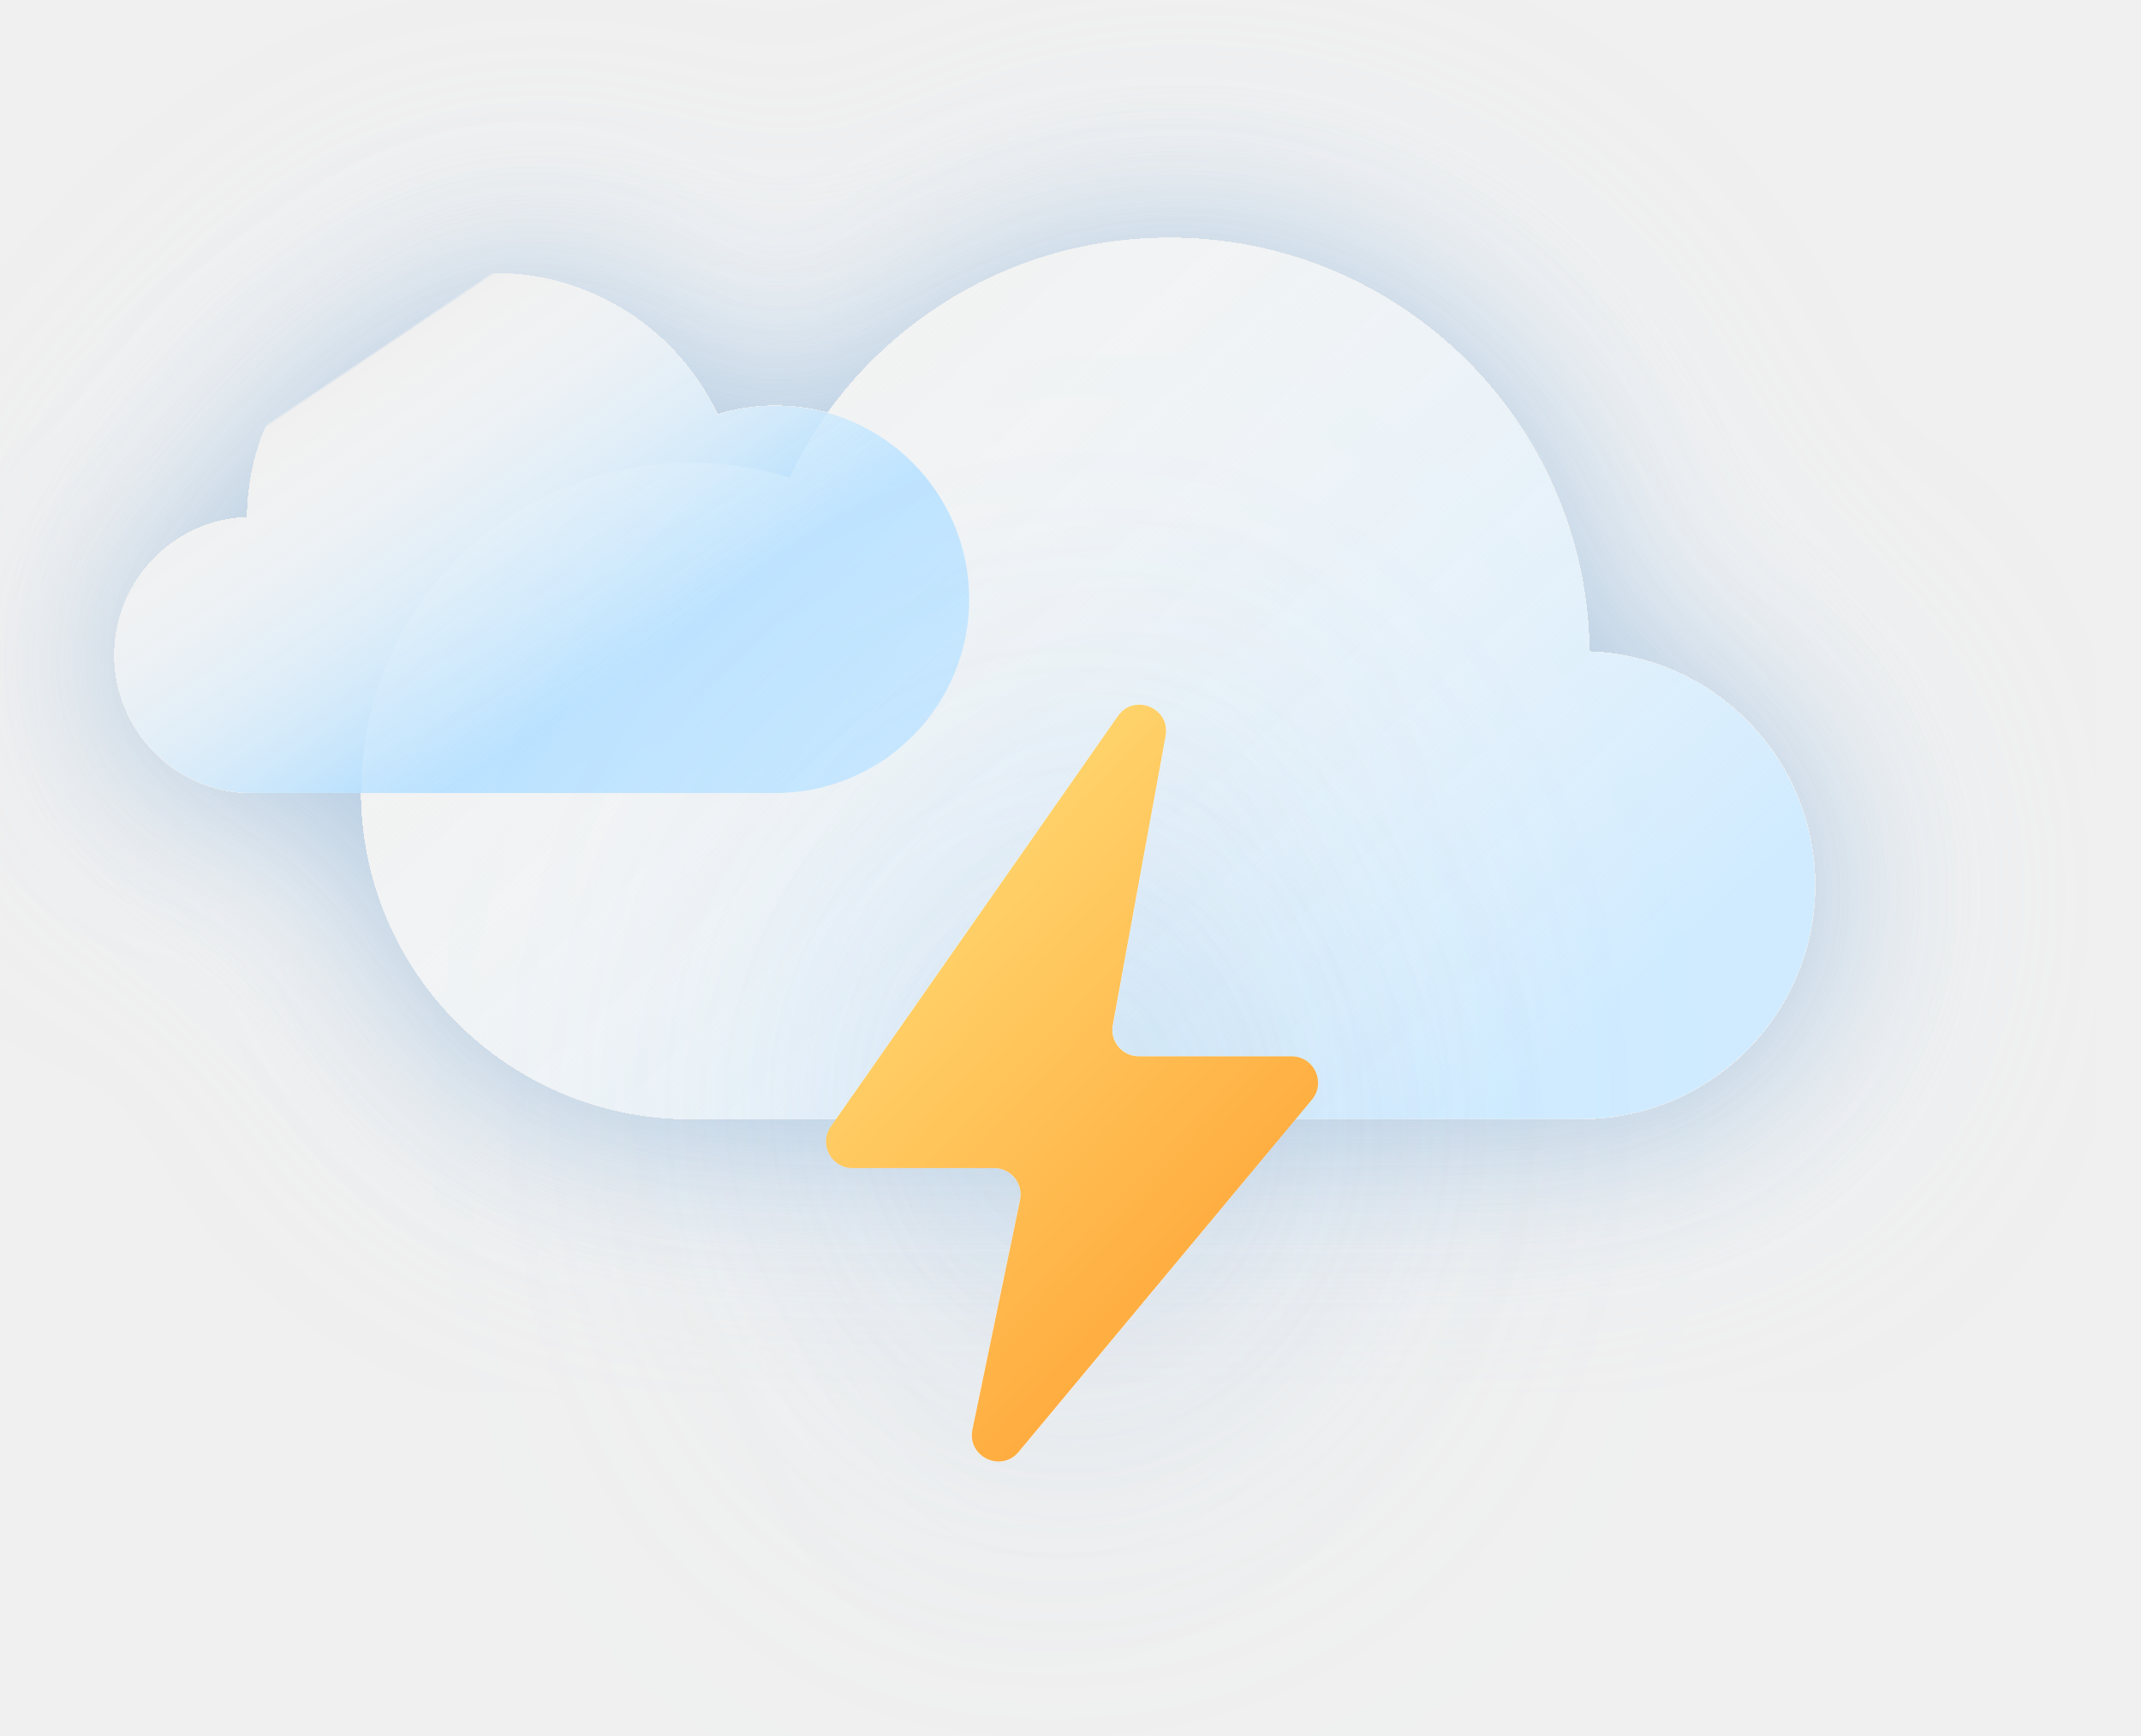
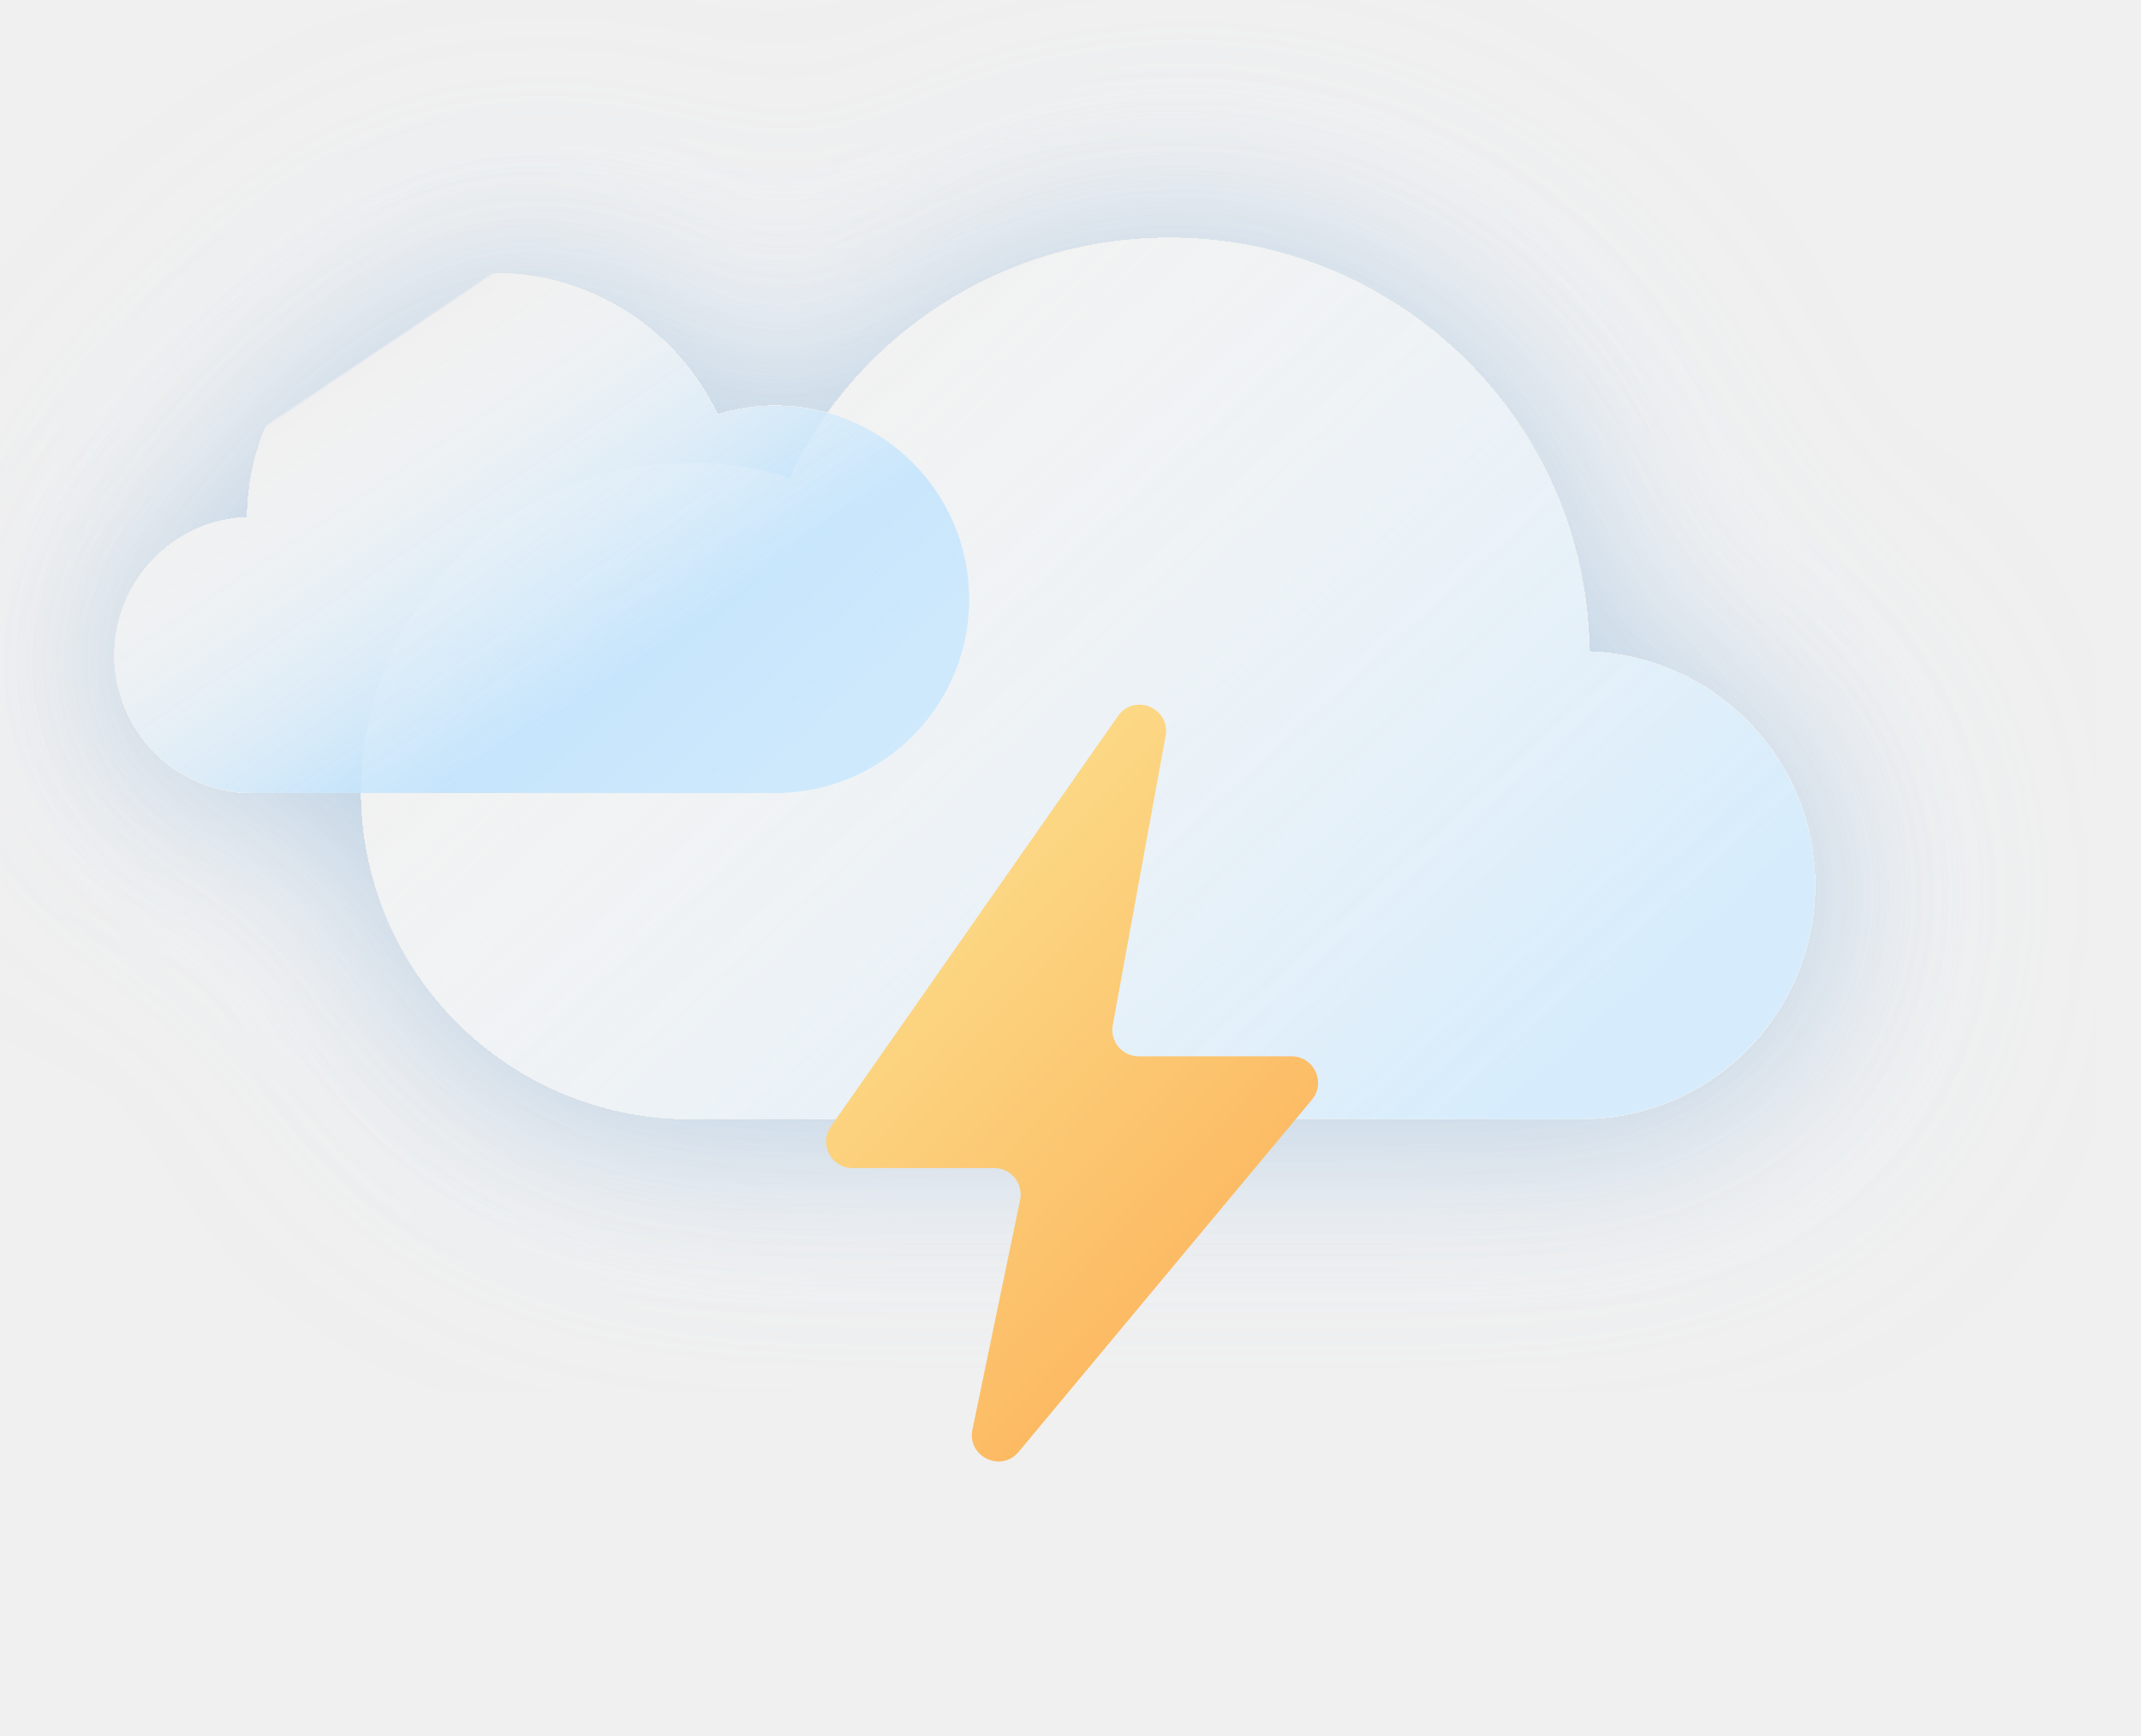
<svg xmlns="http://www.w3.org/2000/svg" width="243" height="197" fill="none">
-   <g clip-path="url(#a)">
+   <g opacity=".8" clip-path="url(#a)">
    <g filter="url(#b)">
-       <path fill="url(#c)" fill-rule="evenodd" d="M88.042 90h-59.41C19.998 90 13 82.992 13 74.347c0-8.454 6.693-15.343 15.064-15.643C28.219 43.377 40.702 31 56.077 31c11.198 0 20.862 6.565 25.347 16.053a22 22 0 0 1 6.585-1.002c12.145 0 21.991 9.838 21.991 21.974 0 11.834-9.361 21.483-21.087 21.957V90h-.871Z" clip-rule="evenodd" />
+       <path fill-rule="evenodd" clip-rule="evenodd" d="M88.042 90h-59.41C19.998 90 13 82.992 13 74.347c0-8.454 6.693-15.343 15.064-15.643C28.219 43.377 40.702 31 56.077 31c11.198 0 20.862 6.565 25.347 16.053a22 22 0 0 1 6.585-1.002c12.145 0 21.991 9.838 21.991 21.974 0 11.834-9.361 21.483-21.087 21.957V90h-.871Z" fill="url(#c)" />
      <g filter="url(#d)">
-         <path fill="url(#e)" fill-rule="evenodd" d="M78.352 127h101.057C194.096 127 206 115.121 206 100.469c0-14.329-11.386-26.004-25.624-26.513C180.112 47.977 158.879 27 132.724 27c-19.048 0-35.486 11.127-43.115 27.21a37.543 37.543 0 0 0-11.202-1.7C57.747 52.51 41 69.186 41 89.755c0 20.058 15.923 36.412 35.87 37.214V127h1.482Z" clip-rule="evenodd" />
+         <path fill-rule="evenodd" clip-rule="evenodd" d="M78.352 127h101.057C194.096 127 206 115.121 206 100.469c0-14.329-11.386-26.004-25.624-26.513C180.112 47.977 158.879 27 132.724 27c-19.048 0-35.486 11.127-43.115 27.21a37.543 37.543 0 0 0-11.202-1.7C57.747 52.51 41 69.186 41 89.755c0 20.058 15.923 36.412 35.87 37.214V127h1.482Z" fill="url(#e)" />
      </g>
    </g>
-     <g filter="url(#f)">
-       <path fill="url(#g)" d="m94.301 127.85 32.582-46.582c1.846-2.64 5.989-.91 5.409 2.26l-5.998 32.819a3 3 0 0 0 2.951 3.539h17.352c2.543 0 3.933 2.966 2.306 4.92l-33.289 39.971c-1.999 2.4-5.877.529-5.243-2.529l5.409-26.069a3 3 0 0 0-2.937-3.61H96.759c-2.426 0-3.849-2.731-2.458-4.719Z" />
-     </g>
+     <path d="m94.301 127.85 32.582-46.582c1.846-2.64 5.989-.91 5.409 2.26l-5.998 32.819a3 3 0 0 0 2.951 3.539h17.352c2.543 0 3.933 2.966 2.306 4.92l-33.289 39.971c-1.999 2.4-5.877.529-5.243-2.529l5.409-26.069a3 3 0 0 0-2.937-3.61H96.759c-2.426 0-3.849-2.731-2.458-4.719Z" fill="url(#f)" />
  </g>
  <defs>
-     <linearGradient id="c" x1="70" x2="44.472" y1="76.5" y2="38.519" gradientUnits="userSpaceOnUse">
+     <linearGradient id="c" x1="70" y1="76.5" x2="44.472" y2="38.519" gradientUnits="userSpaceOnUse">
      <stop stop-color="#AADBFF" />
      <stop offset="1" stop-color="#fff" stop-opacity="0" />
    </linearGradient>
-     <linearGradient id="e" x1="180.379" x2="98.891" y1="116.796" y2="26.646" gradientUnits="userSpaceOnUse">
+     <linearGradient id="e" x1="180.379" y1="116.796" x2="98.891" y2="26.646" gradientUnits="userSpaceOnUse">
      <stop stop-color="#D0EBFF" />
      <stop offset="1" stop-color="#fff" stop-opacity=".1" />
    </linearGradient>
-     <linearGradient id="g" x1="99.547" x2="162.477" y1="79.905" y2="139.803" gradientUnits="userSpaceOnUse">
+     <linearGradient id="f" x1="99.547" y1="79.905" x2="162.477" y2="139.803" gradientUnits="userSpaceOnUse">
      <stop stop-color="#FFE27C" />
      <stop offset="1" stop-color="#FFA031" />
    </linearGradient>
-     <filter id="b" width="253" height="160" x="-15" y="-2" color-interpolation-filters="sRGB" filterUnits="userSpaceOnUse">
+     <filter id="b" x="-15" y="-2" width="253" height="160" filterUnits="userSpaceOnUse" color-interpolation-filters="sRGB">
      <feFlood flood-opacity="0" result="BackgroundImageFix" />
-       <feColorMatrix in="SourceAlpha" result="hardAlpha" values="0 0 0 0 0 0 0 0 0 0 0 0 0 0 0 0 0 0 127 0" />
+       <feColorMatrix in="SourceAlpha" values="0 0 0 0 0 0 0 0 0 0 0 0 0 0 0 0 0 0 127 0" result="hardAlpha" />
      <feOffset dx="2" dy="1" />
      <feGaussianBlur stdDeviation="15" />
      <feComposite in2="hardAlpha" operator="out" />
      <feColorMatrix values="0 0 0 0 0.793 0 0 0 0 0.901 0 0 0 0 1 0 0 0 0.5 0" />
      <feBlend in2="BackgroundImageFix" result="effect1_dropShadow_278_5936" />
-       <feColorMatrix in="SourceAlpha" result="hardAlpha" values="0 0 0 0 0 0 0 0 0 0 0 0 0 0 0 0 0 0 127 0" />
+       <feColorMatrix in="SourceAlpha" values="0 0 0 0 0 0 0 0 0 0 0 0 0 0 0 0 0 0 127 0" result="hardAlpha" />
      <feOffset dy="1" />
      <feGaussianBlur stdDeviation="9.5" />
      <feComposite in2="hardAlpha" operator="out" />
      <feColorMatrix values="0 0 0 0 0.401 0 0 0 0 0.581 0 0 0 0 0.75 0 0 0 0.4 0" />
      <feBlend in2="effect1_dropShadow_278_5936" result="effect2_dropShadow_278_5936" />
      <feBlend in="SourceGraphic" in2="effect2_dropShadow_278_5936" result="shape" />
    </filter>
-     <filter id="d" width="181" height="116" x="33" y="19" color-interpolation-filters="sRGB" filterUnits="userSpaceOnUse">
+     <filter id="d" x="33" y="19" width="181" height="116" filterUnits="userSpaceOnUse" color-interpolation-filters="sRGB">
      <feFlood flood-opacity="0" result="BackgroundImageFix" />
      <feGaussianBlur in="BackgroundImageFix" stdDeviation="4" />
      <feComposite in2="SourceAlpha" operator="in" result="effect1_backgroundBlur_278_5936" />
      <feBlend in="SourceGraphic" in2="effect1_backgroundBlur_278_5936" result="shape" />
-     </filter>
-     <filter id="f" width="155.849" height="185.894" x="43.754" y="30.976" color-interpolation-filters="sRGB" filterUnits="userSpaceOnUse">
-       <feFlood flood-opacity="0" result="BackgroundImageFix" />
-       <feColorMatrix in="SourceAlpha" result="hardAlpha" values="0 0 0 0 0 0 0 0 0 0 0 0 0 0 0 0 0 0 127 0" />
-       <feOffset dx="2" dy="1" />
-       <feGaussianBlur stdDeviation="15.5" />
-       <feComposite in2="hardAlpha" operator="out" />
-       <feColorMatrix values="0 0 0 0 0.401 0 0 0 0 0.581 0 0 0 0 0.75 0 0 0 0.15 0" />
-       <feBlend in2="BackgroundImageFix" result="effect1_dropShadow_278_5936" />
-       <feColorMatrix in="SourceAlpha" result="hardAlpha" values="0 0 0 0 0 0 0 0 0 0 0 0 0 0 0 0 0 0 127 0" />
-       <feOffset dy="1" />
-       <feGaussianBlur stdDeviation="25" />
-       <feComposite in2="hardAlpha" operator="out" />
-       <feColorMatrix values="0 0 0 0 0.705 0 0 0 0 0.843 0 0 0 0 0.971 0 0 0 0.35 0" />
-       <feBlend in2="effect1_dropShadow_278_5936" result="effect2_dropShadow_278_5936" />
-       <feBlend in="SourceGraphic" in2="effect2_dropShadow_278_5936" result="shape" />
    </filter>
    <clipPath id="a">
      <path fill="#fff" d="M0 0h243v197H0z" />
    </clipPath>
  </defs>
</svg>
